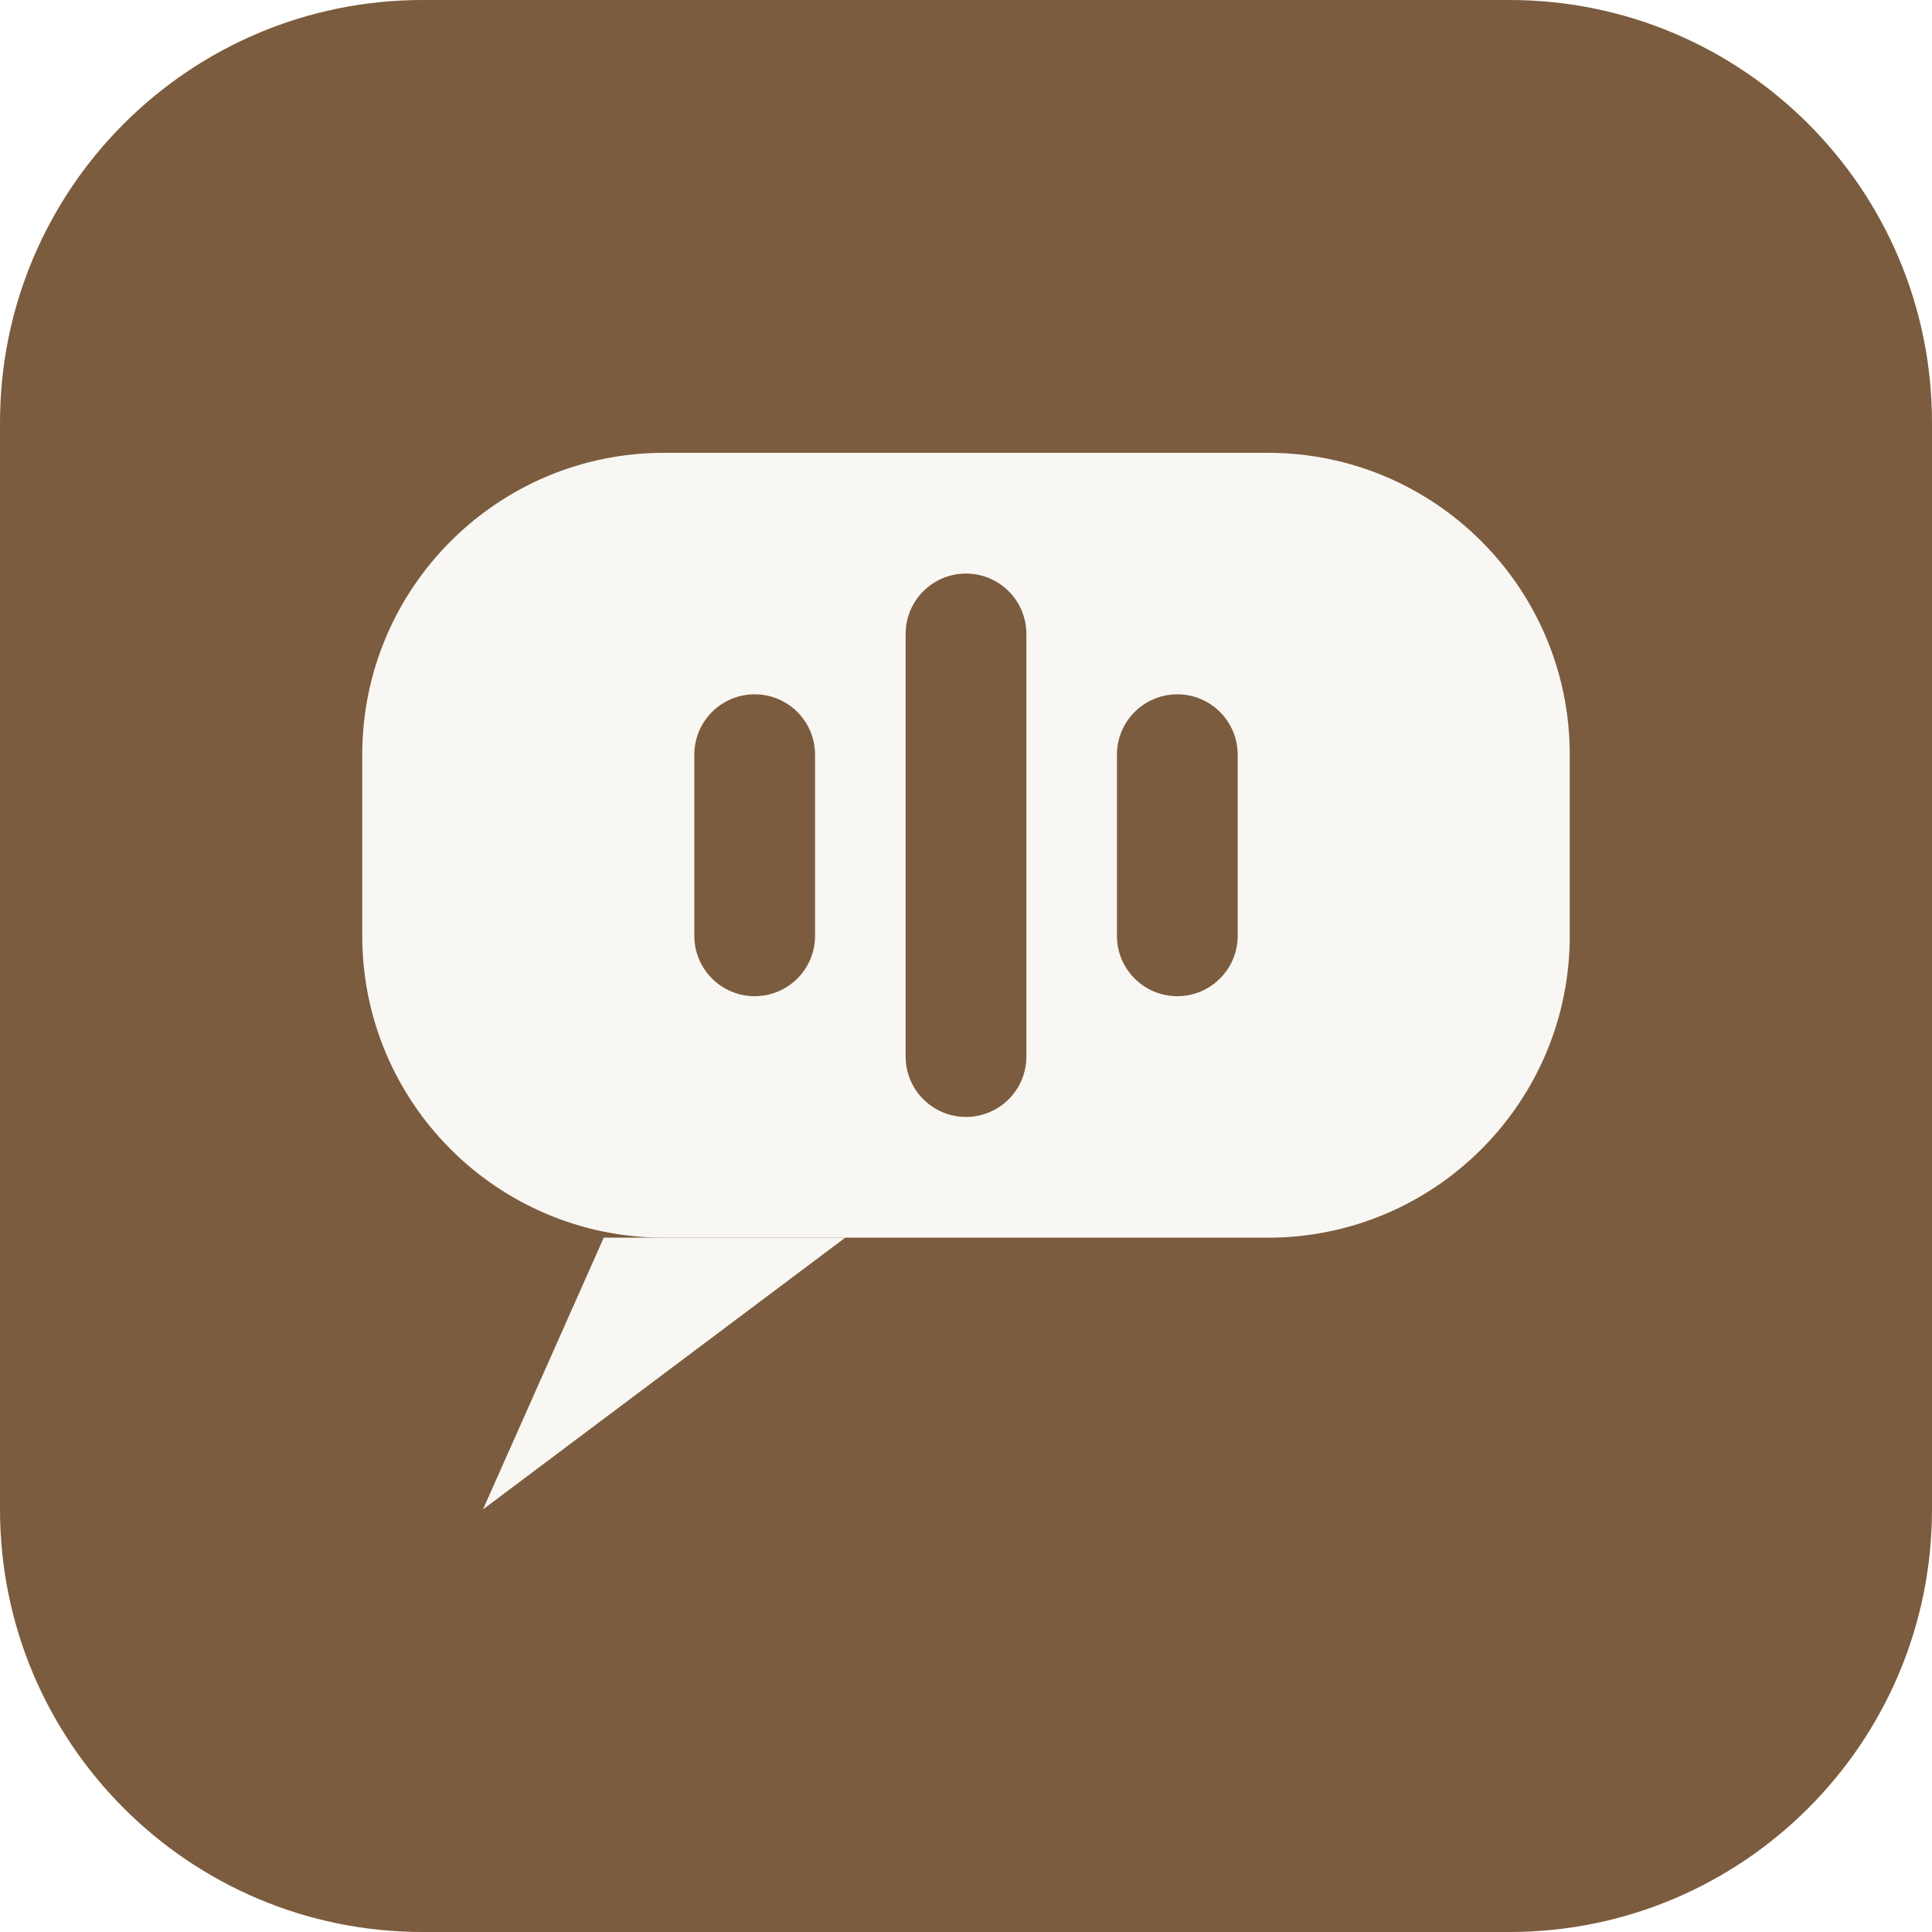
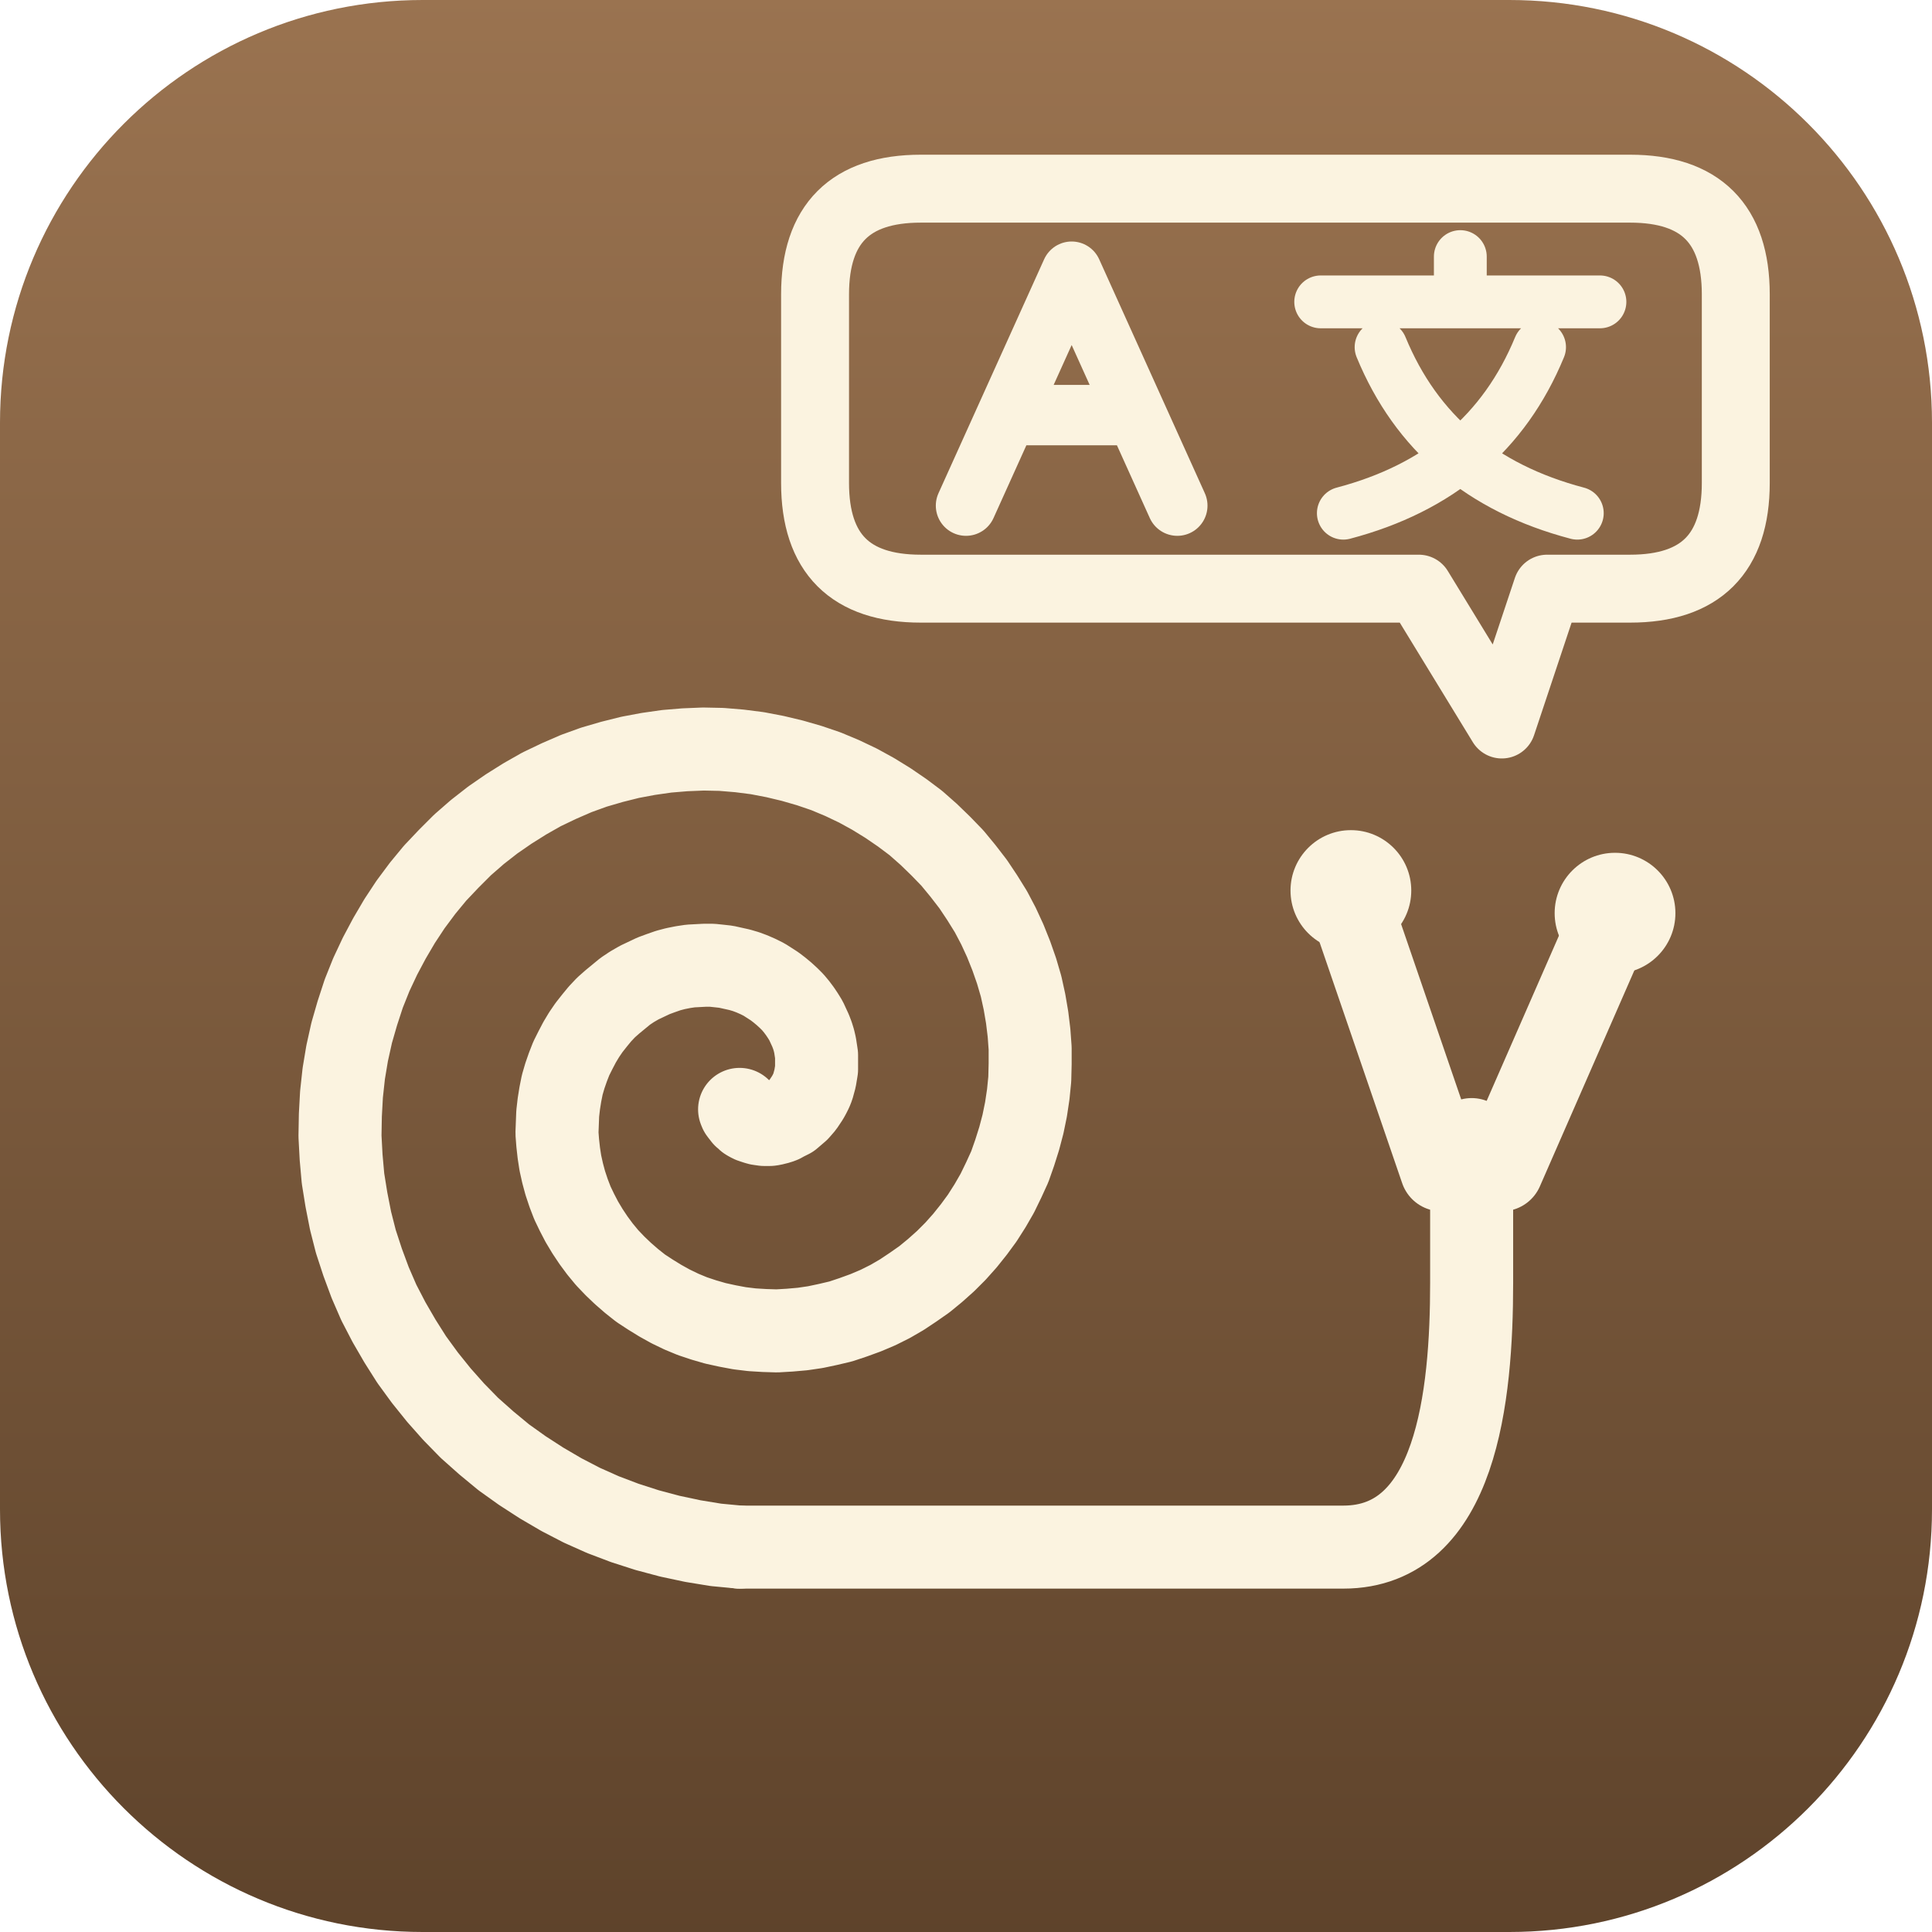
- <svg xmlns="http://www.w3.org/2000/svg" width="64" height="64" viewBox="0 0 64 64">
-   <rect width="64" height="64" rx="14" fill="#7c5c3e" />
-   <rect x="12" y="15" width="40" height="26" rx="10" fill="#f9f7f4" />
-   <path d="M20 41 16 50 28 41Z" fill="#f9f7f4" />
-   <rect x="23" y="23" width="4" height="10" rx="2" fill="#7c5c3e" />
-   <rect x="30" y="19" width="4" height="18" rx="2" fill="#7c5c3e" />
-   <rect x="37" y="23" width="4" height="10" rx="2" fill="#7c5c3e" />
+ <svg xmlns="http://www.w3.org/2000/svg" viewBox="0 0 512 512">
+   <defs>
+     <linearGradient id="g" x1="0" y1="0" x2="0" y2="1">
+       <stop offset="0" stop-color="#9a7350" />
+       <stop offset="1" stop-color="#5e432b" />
+     </linearGradient>
+   </defs>
+   <rect width="512" height="512" rx="112" fill="url(#g)" />
+   <g stroke="#fbf3e0" stroke-width="22" stroke-linecap="round" stroke-linejoin="round" fill="none">
+     <g transform="translate(-14 40)">
+       <path d="M210.0 254.0 L210.2 254.5 L210.5 254.9 L210.9 255.4 L211.2 255.8 L211.7 256.2 L212.1 256.6 L212.6 256.9 L213.2 257.2 L213.8 257.4 L214.4 257.6 L215.1 257.8 L215.8 257.9 L216.5 258.0 L217.2 258.0 L218.0 258.0 L218.7 257.9 L219.5 257.7 L220.3 257.5 L221.1 257.2 L221.8 256.8 L222.6 256.4 L223.4 256.0 L224.1 255.4 L224.8 254.8 L225.5 254.2 L226.2 253.4 L226.8 252.7 L227.4 251.8 L228.0 250.9 L228.5 250.0 L229.0 249.0 L229.4 248.0 L229.7 246.9 L230.0 245.8 L230.2 244.6 L230.4 243.4 L230.4 242.2 L230.4 240.9 L230.4 239.6 L230.2 238.3 L230.0 237.0 L229.7 235.7 L229.3 234.4 L228.8 233.1 L228.2 231.8 L227.6 230.5 L226.8 229.2 L226.0 228.0 L225.1 226.8 L224.1 225.6 L223.0 224.5 L221.8 223.4 L220.6 222.4 L219.3 221.4 L217.9 220.5 L216.5 219.6 L214.9 218.8 L213.3 218.1 L211.7 217.5 L210.0 217.0 L208.2 216.6 L206.4 216.2 L204.6 216.0 L202.7 215.8 L200.8 215.8 L198.9 215.9 L197.0 216.0 L195.0 216.3 L193.0 216.7 L191.1 217.2 L189.1 217.9 L187.2 218.6 L185.3 219.5 L183.4 220.4 L181.5 221.5 L179.7 222.7 L178.0 224.1 L176.3 225.5 L174.6 227.0 L173.0 228.7 L171.6 230.4 L170.1 232.3 L168.8 234.2 L167.6 236.2 L166.5 238.3 L165.4 240.5 L164.5 242.8 L163.7 245.1 L163.0 247.5 L162.5 250.0 L162.1 252.5 L161.8 255.1 L161.7 257.7 L161.6 260.3 L161.8 262.9 L162.1 265.6 L162.5 268.2 L163.1 270.9 L163.8 273.5 L164.7 276.2 L165.7 278.8 L166.9 281.3 L168.2 283.8 L169.7 286.3 L171.3 288.7 L173.0 291.0 L174.9 293.3 L177.0 295.5 L179.1 297.5 L181.4 299.5 L183.8 301.4 L186.4 303.1 L189.0 304.7 L191.7 306.2 L194.6 307.6 L197.5 308.8 L200.5 309.8 L203.6 310.7 L206.8 311.4 L210.0 312.0 L213.3 312.4 L216.6 312.6 L219.9 312.7 L223.3 312.5 L226.7 312.2 L230.1 311.7 L233.4 311.0 L236.8 310.2 L240.1 309.1 L243.4 307.9 L246.7 306.5 L249.9 304.9 L253.0 303.1 L256.0 301.1 L259.0 299.0 L261.8 296.7 L264.6 294.2 L267.2 291.6 L269.7 288.8 L272.1 285.8 L274.3 282.8 L276.4 279.5 L278.3 276.2 L280.0 272.7 L281.6 269.2 L282.9 265.5 L284.1 261.7 L285.1 257.9 L285.9 254.0 L286.5 250.0 L286.9 246.0 L287.0 241.9 L287.0 237.8 L286.7 233.7 L286.2 229.6 L285.5 225.5 L284.6 221.4 L283.4 217.3 L282.0 213.3 L280.4 209.3 L278.6 205.4 L276.6 201.6 L274.3 197.9 L271.9 194.3 L269.2 190.8 L266.4 187.4 L263.3 184.2 L260.1 181.1 L256.7 178.1 L253.1 175.4 L249.3 172.8 L245.4 170.4 L241.4 168.2 L237.2 166.2 L232.9 164.4 L228.5 162.9 L224.0 161.6 L219.4 160.5 L214.7 159.6 L210.0 159.0 L205.2 158.6 L200.4 158.5 L195.5 158.7 L190.7 159.1 L185.8 159.8 L181.0 160.7 L176.2 161.9 L171.4 163.3 L166.7 165.0 L162.1 167.0 L157.5 169.2 L153.1 171.7 L148.8 174.4 L144.6 177.3 L140.5 180.5 L136.6 183.9 L132.9 187.6 L129.3 191.4 L126.0 195.4 L122.8 199.7 L119.9 204.1 L117.2 208.7 L114.7 213.4 L112.4 218.3 L110.4 223.3 L108.7 228.5 L107.2 233.7 L106.0 239.1 L105.1 244.5 L104.5 250.0 L104.2 255.5 L104.1 261.1 L104.4 266.7 L104.9 272.3 L105.8 277.9 L106.9 283.5 L108.3 289.0 L110.1 294.5 L112.1 299.9 L114.4 305.2 L117.1 310.4 L120.0 315.4 L123.1 320.3 L126.6 325.1 L130.3 329.7 L134.2 334.1 L138.4 338.4 L142.9 342.4 L147.5 346.2 L152.4 349.7 L157.5 353.0 L162.8 356.1 L168.2 358.9 L173.8 361.4 L179.6 363.6 L185.5 365.5 L191.5 367.1 L197.6 368.4 L203.7 369.4 L210.0 370.0" />
+       <path d="M210 370 L370 370 C400 370 404 330 404 300 L404 262" />
+       <path d="M396 270 L372 200 M412 270 L440 206" />
+     </g>
+     <path d="M244 50 L432 50 Q460 50 460 78 L460 128 Q460 156 432 156 L410 156 L398 192 L376 156 L244 156 Q216 156 216 128 L216 78 Q216 50 244 50 Z" stroke-width="18" />
+     <path d="M256 134 L284 72 L312 134 M268 110 L300 110" stroke-width="16" />
+     <path d="M350 80 L424 80 M387 68 L387 80 M366 92 Q380 126 418 136 M408 92 Q394 126 356 136" stroke-width="14" />
+   </g>
+   <g fill="#fbf3e0" transform="translate(-14 40)">
+     <circle cx="372" cy="196" r="16" />
+     <circle cx="442" cy="202" r="16" />
+   </g>
</svg>
